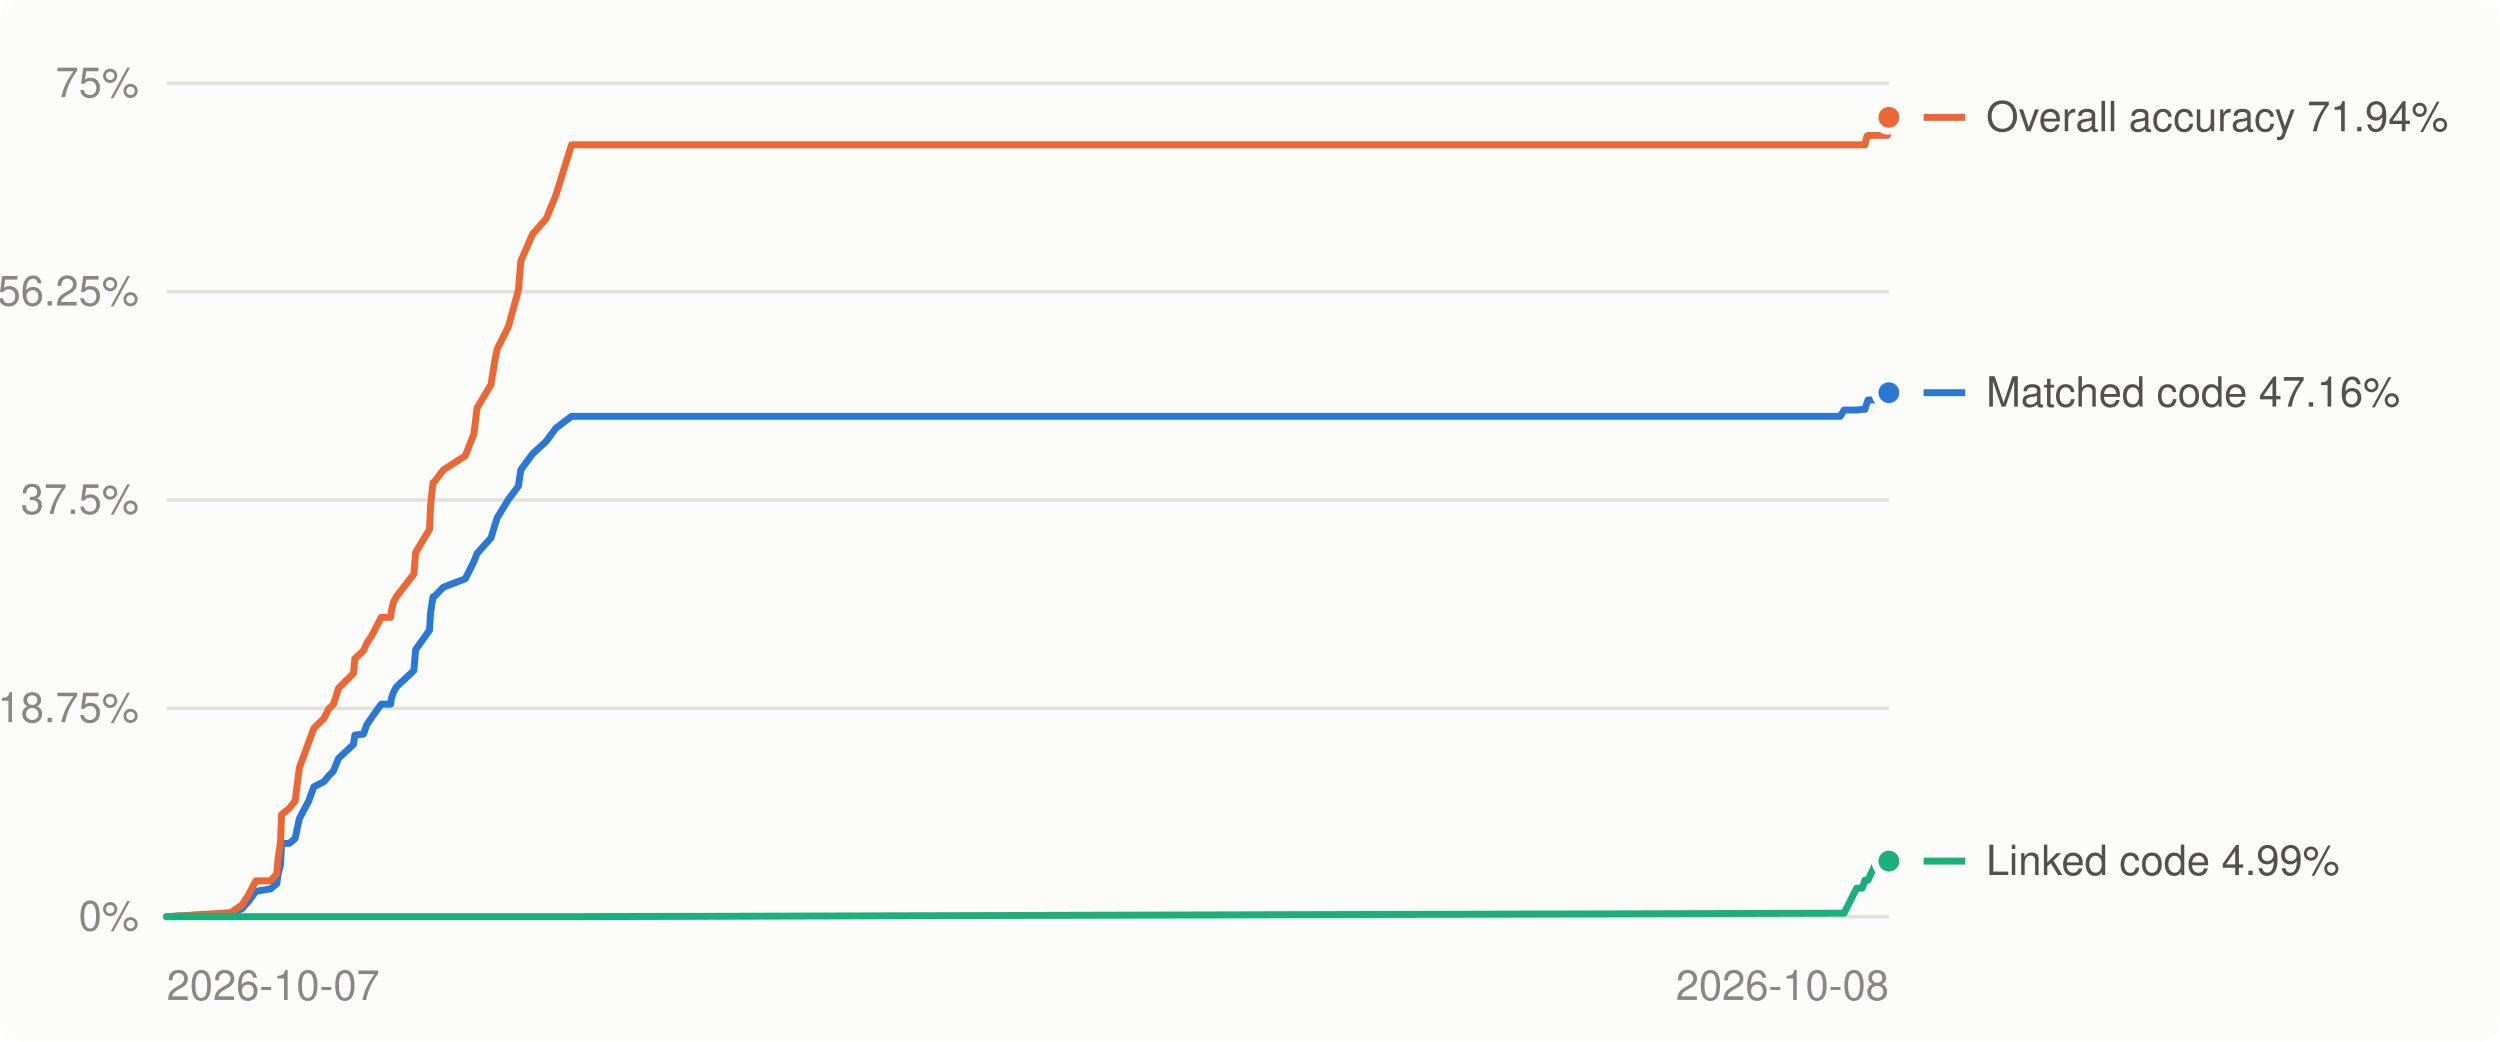
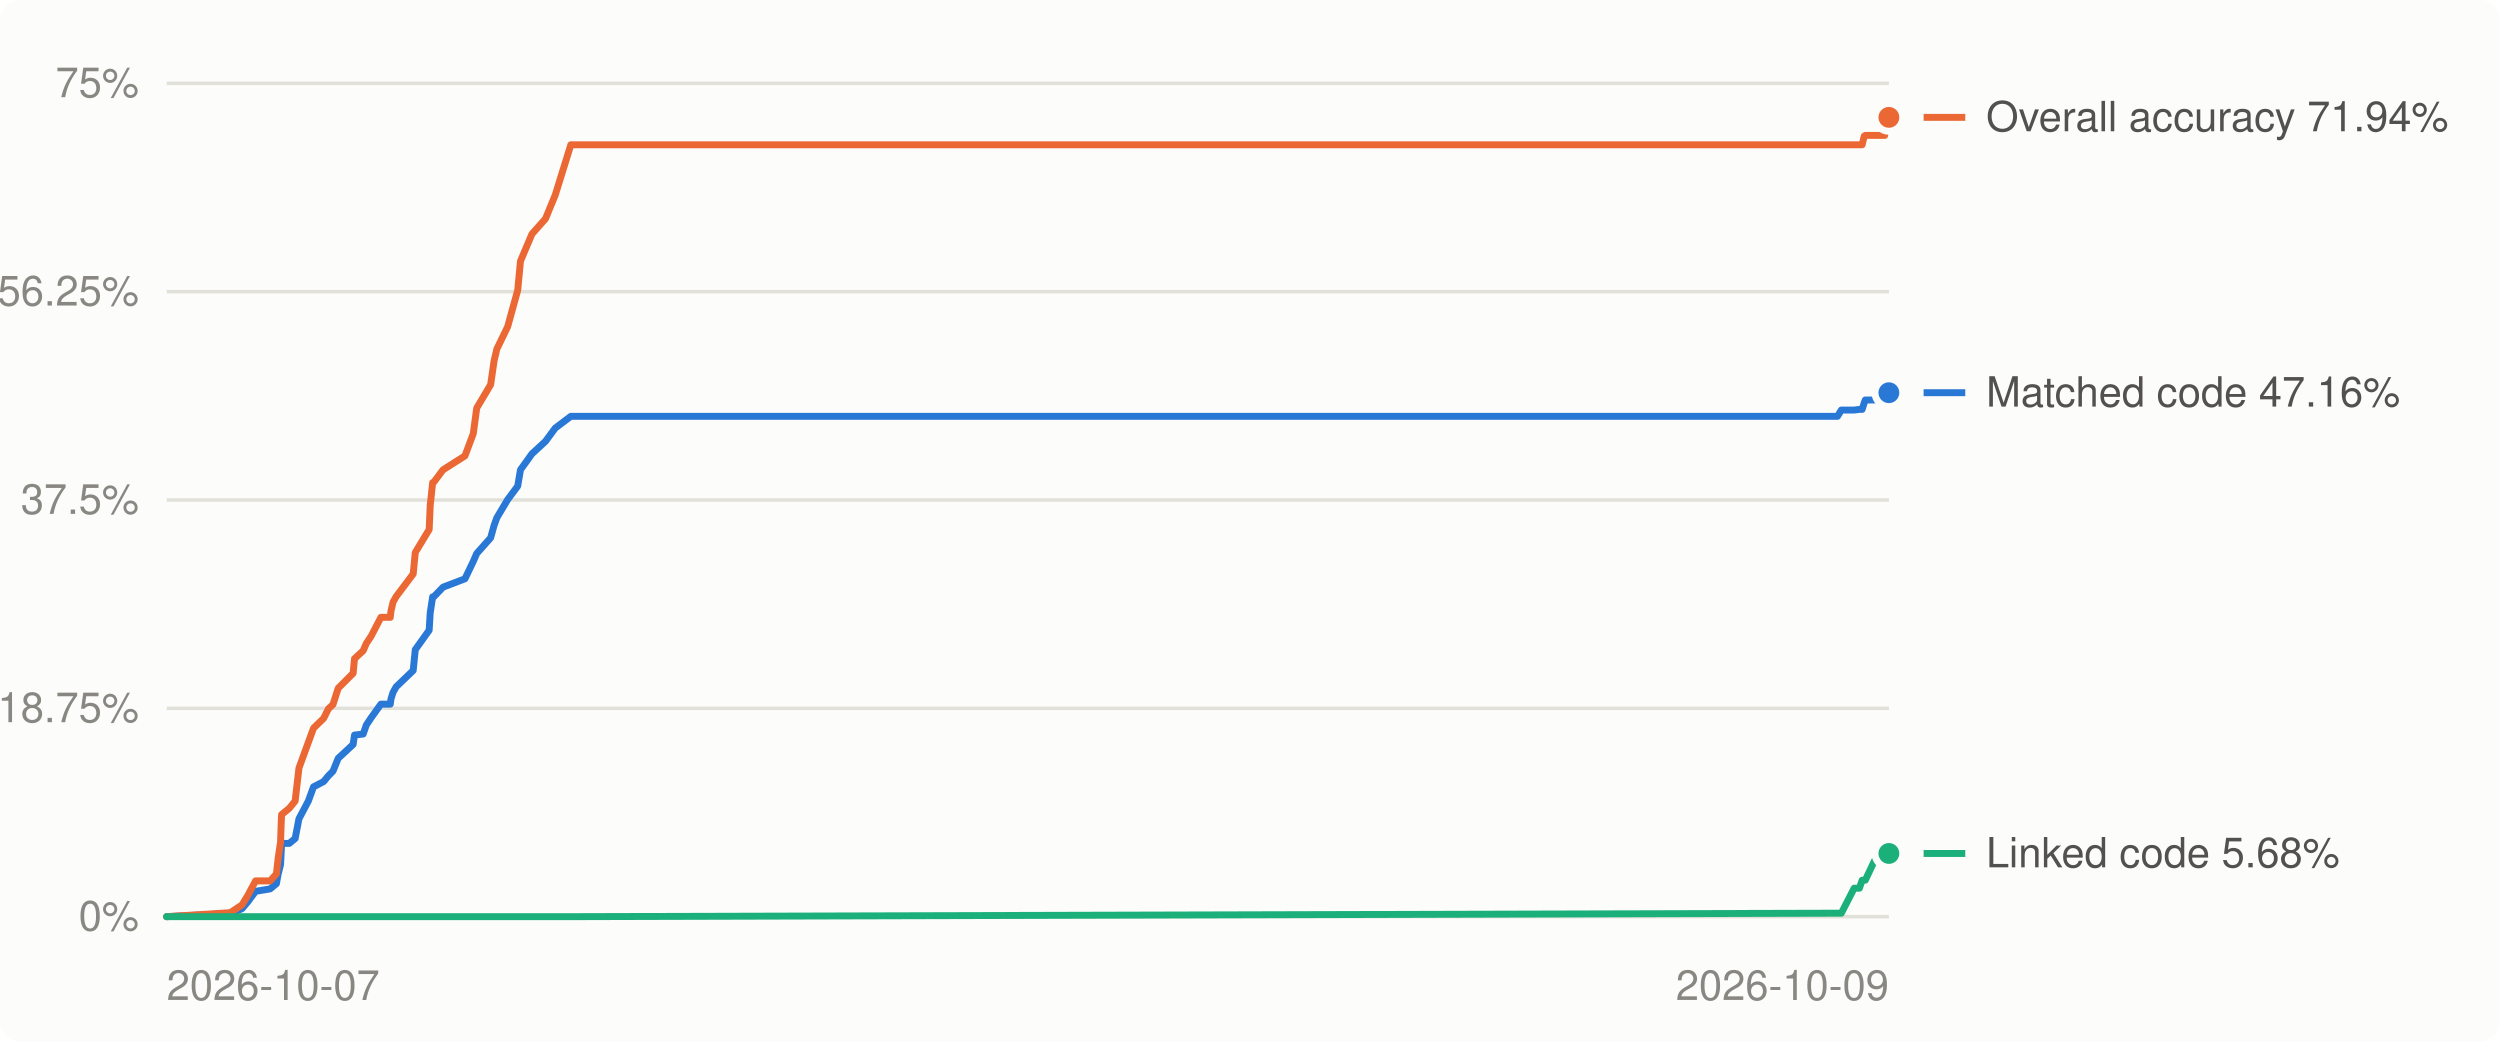
<svg xmlns="http://www.w3.org/2000/svg" viewBox="0 0 720 300" width="720" height="300" role="img" aria-label="Decompilation progress over time">
  <style>
.bg{fill:#fcfcfb}.grid{stroke:#e1e0d9}.muted{fill:#898781}.lbl{fill:#52514e}.ln0{stroke:#2a78d6}.dot0{fill:#2a78d6;stroke:#fcfcfb}.ln1{stroke:#eb6834}.dot1{fill:#eb6834;stroke:#fcfcfb}.ln2{stroke:#1baf7a}.dot2{fill:#1baf7a;stroke:#fcfcfb}
@media (prefers-color-scheme: dark){.bg{fill:#1a1a19}.grid{stroke:#2c2c2a}.muted{fill:#898781}.lbl{fill:#c3c2b7}.ln0{stroke:#3987e5}.dot0{fill:#3987e5;stroke:#1a1a19}.ln1{stroke:#d95926}.dot1{fill:#d95926;stroke:#1a1a19}.ln2{stroke:#199e70}.dot2{fill:#199e70;stroke:#1a1a19}}
text{font:12px -apple-system,BlinkMacSystemFont,'Segoe UI',Helvetica,Arial,sans-serif}
</style>
  <rect class="bg" width="720" height="300" rx="6" />
  <line x1="48" x2="544" y1="264.0" y2="264.0" class="grid" stroke-width="1" />
  <text x="40" y="268.0" class="muted" text-anchor="end">0%</text>
  <line x1="48" x2="544" y1="204.0" y2="204.0" class="grid" stroke-width="1" />
  <text x="40" y="208.0" class="muted" text-anchor="end">18.75%</text>
  <line x1="48" x2="544" y1="144.0" y2="144.0" class="grid" stroke-width="1" />
  <text x="40" y="148.0" class="muted" text-anchor="end">37.5%</text>
  <line x1="48" x2="544" y1="84.0" y2="84.0" class="grid" stroke-width="1" />
  <text x="40" y="88.0" class="muted" text-anchor="end">56.25%</text>
  <line x1="48" x2="544" y1="24.0" y2="24.0" class="grid" stroke-width="1" />
  <text x="40" y="28.0" class="muted" text-anchor="end">75%</text>
  <text class="muted" x="48.0" y="288" text-anchor="start">2026-10-07</text>
-   <text class="muted" x="544.0" y="288" text-anchor="end">2026-10-08</text>
-   <polyline points="48.0,264.0 65.7,263.1 66.5,263.1 69.7,261.7 71.4,259.8 73.7,256.7 77.9,256.0 79.7,254.5 80.1,251.8 80.8,249.0 81.0,245.0 81.1,242.9 83.3,242.9 85.0,241.5 86.2,235.8 88.9,230.7 90.4,226.6 93.3,225.1 94.7,223.4 96.0,222.1 97.5,218.4 101.8,214.4 102.2,211.7 104.7,211.4 105.6,208.8 107.0,206.7 109.8,202.8 112.5,202.8 112.7,201.3 113.3,199.4 114.2,197.8 119.2,193.1 119.7,187.1 123.7,181.5 124.0,176.5 124.7,171.9 125.0,171.9 127.7,169.1 134.0,166.7 136.5,161.7 137.4,159.4 141.4,154.9 142.5,151.3 143.2,149.1 146.4,143.9 149.3,140.0 150.0,135.3 153.4,130.7 157.3,127.1 160.1,123.3 164.6,119.9 530.0,119.9 531.1,118.1 534.7,118.1 536.3,117.9 537.1,117.9 537.7,116.0 538.0,115.2 540.5,115.2 543.6,115.1 543.9,113.1 544.0,113.1" fill="none" class="ln0" stroke-width="2" stroke-linejoin="round" stroke-linecap="round" />
-   <polyline points="48.0,264.0 65.7,262.9 66.5,262.8 69.7,260.6 71.4,258.0 73.7,253.7 77.9,253.7 79.7,251.7 80.1,247.2 80.8,242.5 81.0,236.7 81.1,234.6 83.3,232.8 85.0,230.7 86.2,221.2 88.9,213.8 90.4,209.7 93.3,206.9 94.7,204.1 96.0,202.9 97.5,198.2 101.8,193.9 102.2,189.7 104.7,187.4 105.6,185.3 107.0,183.2 109.8,177.8 112.5,177.8 112.7,176.0 113.3,173.4 114.2,171.8 119.2,165.3 119.7,159.1 123.7,152.5 124.0,145.6 124.7,139.0 125.0,138.9 127.7,135.3 134.0,131.3 136.5,124.9 137.4,117.5 141.4,110.8 142.5,103.9 143.2,100.5 146.4,94.1 149.3,83.6 150.0,75.2 153.4,67.4 157.3,63.0 160.1,56.2 164.6,41.7 530.0,41.7 531.1,41.7 534.7,41.7 536.3,41.7 537.1,41.7 537.7,39.2 538.0,39.0 540.5,39.0 543.6,39.0 543.9,34.8 544.0,33.8" fill="none" class="ln1" stroke-width="2" stroke-linejoin="round" stroke-linecap="round" />
-   <polyline points="48.0,264.0 65.7,264.0 66.5,264.0 69.7,264.0 71.4,264.0 73.7,264.0 77.9,264.0 79.7,264.0 80.1,264.0 80.8,264.0 81.0,264.0 81.1,264.0 83.3,264.0 85.0,264.0 86.2,264.0 88.9,264.0 90.4,264.0 93.3,264.0 94.7,264.0 96.0,264.0 97.5,264.0 101.8,264.0 102.2,264.0 104.7,264.0 105.6,264.0 107.0,264.0 109.8,264.0 112.5,264.0 112.7,264.0 113.3,264.0 114.2,264.0 119.2,264.0 119.7,264.0 123.7,264.0 124.0,264.0 124.7,264.0 125.0,264.0 127.7,264.0 134.0,264.0 136.5,264.0 137.4,264.0 141.4,264.0 142.5,264.0 143.2,264.0 146.4,264.0 149.3,264.0 150.0,264.0 153.4,264.0 157.3,264.0 160.1,264.0 164.6,264.0 530.0,263.0 531.1,263.0 534.7,255.8 536.3,255.8 537.1,253.5 537.7,253.5 538.0,253.5 540.5,248.0 543.6,248.0 543.9,248.0 544.0,248.0" fill="none" class="ln2" stroke-width="2" stroke-linejoin="round" stroke-linecap="round" />
+   <text class="muted" x="544.0" y="288" text-anchor="end">2026-10-09</text>
+   <polyline points="48.0,264.0 65.6,263.1 66.4,263.1 69.7,261.7 71.3,259.8 73.6,256.7 77.8,256.0 79.6,254.5 80.1,251.8 80.8,249.0 81.0,245.0 81.1,242.9 83.3,242.9 85.0,241.5 86.1,235.8 88.8,230.7 90.3,226.6 93.2,225.1 94.6,223.4 95.9,222.1 97.4,218.4 101.7,214.4 102.1,211.7 104.6,211.4 105.5,208.8 106.9,206.7 109.7,202.8 112.4,202.8 112.6,201.3 113.2,199.4 114.1,197.8 119.0,193.1 119.6,187.1 123.6,181.5 123.9,176.5 124.6,171.9 124.9,171.9 127.6,169.1 133.9,166.7 136.3,161.7 137.3,159.4 141.3,154.9 142.3,151.3 143.1,149.1 146.2,143.9 149.1,140.0 149.9,135.3 153.2,130.7 157.1,127.1 159.9,123.3 164.4,119.9 529.2,119.9 530.3,118.1 534.0,118.1 535.5,117.9 536.3,117.9 536.9,116.0 537.2,115.2 539.8,115.2 542.8,115.1 543.1,113.1 543.2,113.1 544.0,113.1" fill="none" class="ln0" stroke-width="2" stroke-linejoin="round" stroke-linecap="round" />
+   <polyline points="48.0,264.0 65.6,262.9 66.4,262.8 69.7,260.6 71.3,258.0 73.6,253.7 77.8,253.7 79.6,251.7 80.1,247.2 80.8,242.5 81.0,236.7 81.1,234.6 83.3,232.8 85.0,230.7 86.1,221.2 88.8,213.8 90.3,209.7 93.2,206.9 94.6,204.1 95.9,202.9 97.4,198.2 101.7,193.9 102.1,189.7 104.6,187.4 105.5,185.3 106.9,183.2 109.7,177.8 112.4,177.8 112.6,176.0 113.2,173.4 114.1,171.8 119.0,165.3 119.6,159.1 123.6,152.5 123.9,145.6 124.6,139.0 124.9,138.9 127.6,135.3 133.9,131.3 136.3,124.9 137.3,117.5 141.3,110.8 142.3,103.9 143.1,100.5 146.2,94.1 149.1,83.6 149.9,75.2 153.2,67.4 157.1,63.0 159.9,56.2 164.4,41.7 529.2,41.7 530.3,41.7 534.0,41.7 535.5,41.7 536.3,41.7 536.9,39.2 537.2,39.0 539.8,39.0 542.8,39.0 543.1,34.8 543.2,33.8 544.0,33.8" fill="none" class="ln1" stroke-width="2" stroke-linejoin="round" stroke-linecap="round" />
+   <polyline points="48.0,264.0 65.6,264.0 66.4,264.0 69.7,264.0 71.3,264.0 73.6,264.0 77.8,264.0 79.6,264.0 80.1,264.0 80.8,264.0 81.0,264.0 81.1,264.0 83.3,264.0 85.0,264.0 86.1,264.0 88.8,264.0 90.3,264.0 93.2,264.0 94.6,264.0 95.9,264.0 97.4,264.0 101.7,264.0 102.1,264.0 104.6,264.0 105.5,264.0 106.9,264.0 109.7,264.0 112.4,264.0 112.6,264.0 113.2,264.0 114.1,264.0 119.0,264.0 119.6,264.0 123.6,264.0 123.9,264.0 124.6,264.0 124.9,264.0 127.6,264.0 133.9,264.0 136.3,264.0 137.3,264.0 141.3,264.0 142.3,264.0 143.1,264.0 146.2,264.0 149.1,264.0 149.9,264.0 153.2,264.0 157.1,264.0 159.9,264.0 164.4,264.0 529.2,263.0 530.3,263.0 534.0,255.8 535.5,255.8 536.3,253.5 536.9,253.5 537.2,253.5 539.8,248.0 542.8,248.0 543.1,248.0 543.2,248.0 544.0,245.8" fill="none" class="ln2" stroke-width="2" stroke-linejoin="round" stroke-linecap="round" />
  <circle cx="544.0" cy="113.1" r="4" class="dot0" stroke-width="2" />
  <circle cx="544.0" cy="33.8" r="4" class="dot1" stroke-width="2" />
-   <circle cx="544.0" cy="248.0" r="4" class="dot2" stroke-width="2" />
-   <line x1="554" x2="566" y1="248.0" y2="248.0" class="ln2" stroke-width="2" />
-   <text class="lbl" x="572" y="252.0">Linked code 4.99%</text>
+   <circle cx="544.0" cy="245.8" r="4" class="dot2" stroke-width="2" />
+   <line x1="554" x2="566" y1="245.8" y2="245.8" class="ln2" stroke-width="2" />
+   <text class="lbl" x="572" y="249.8">Linked code 5.68%</text>
  <line x1="554" x2="566" y1="113.1" y2="113.1" class="ln0" stroke-width="2" />
  <text class="lbl" x="572" y="117.1">Matched code 47.16%</text>
  <line x1="554" x2="566" y1="33.8" y2="33.8" class="ln1" stroke-width="2" />
  <text class="lbl" x="572" y="37.8">Overall accuracy 71.94%</text>
</svg>
